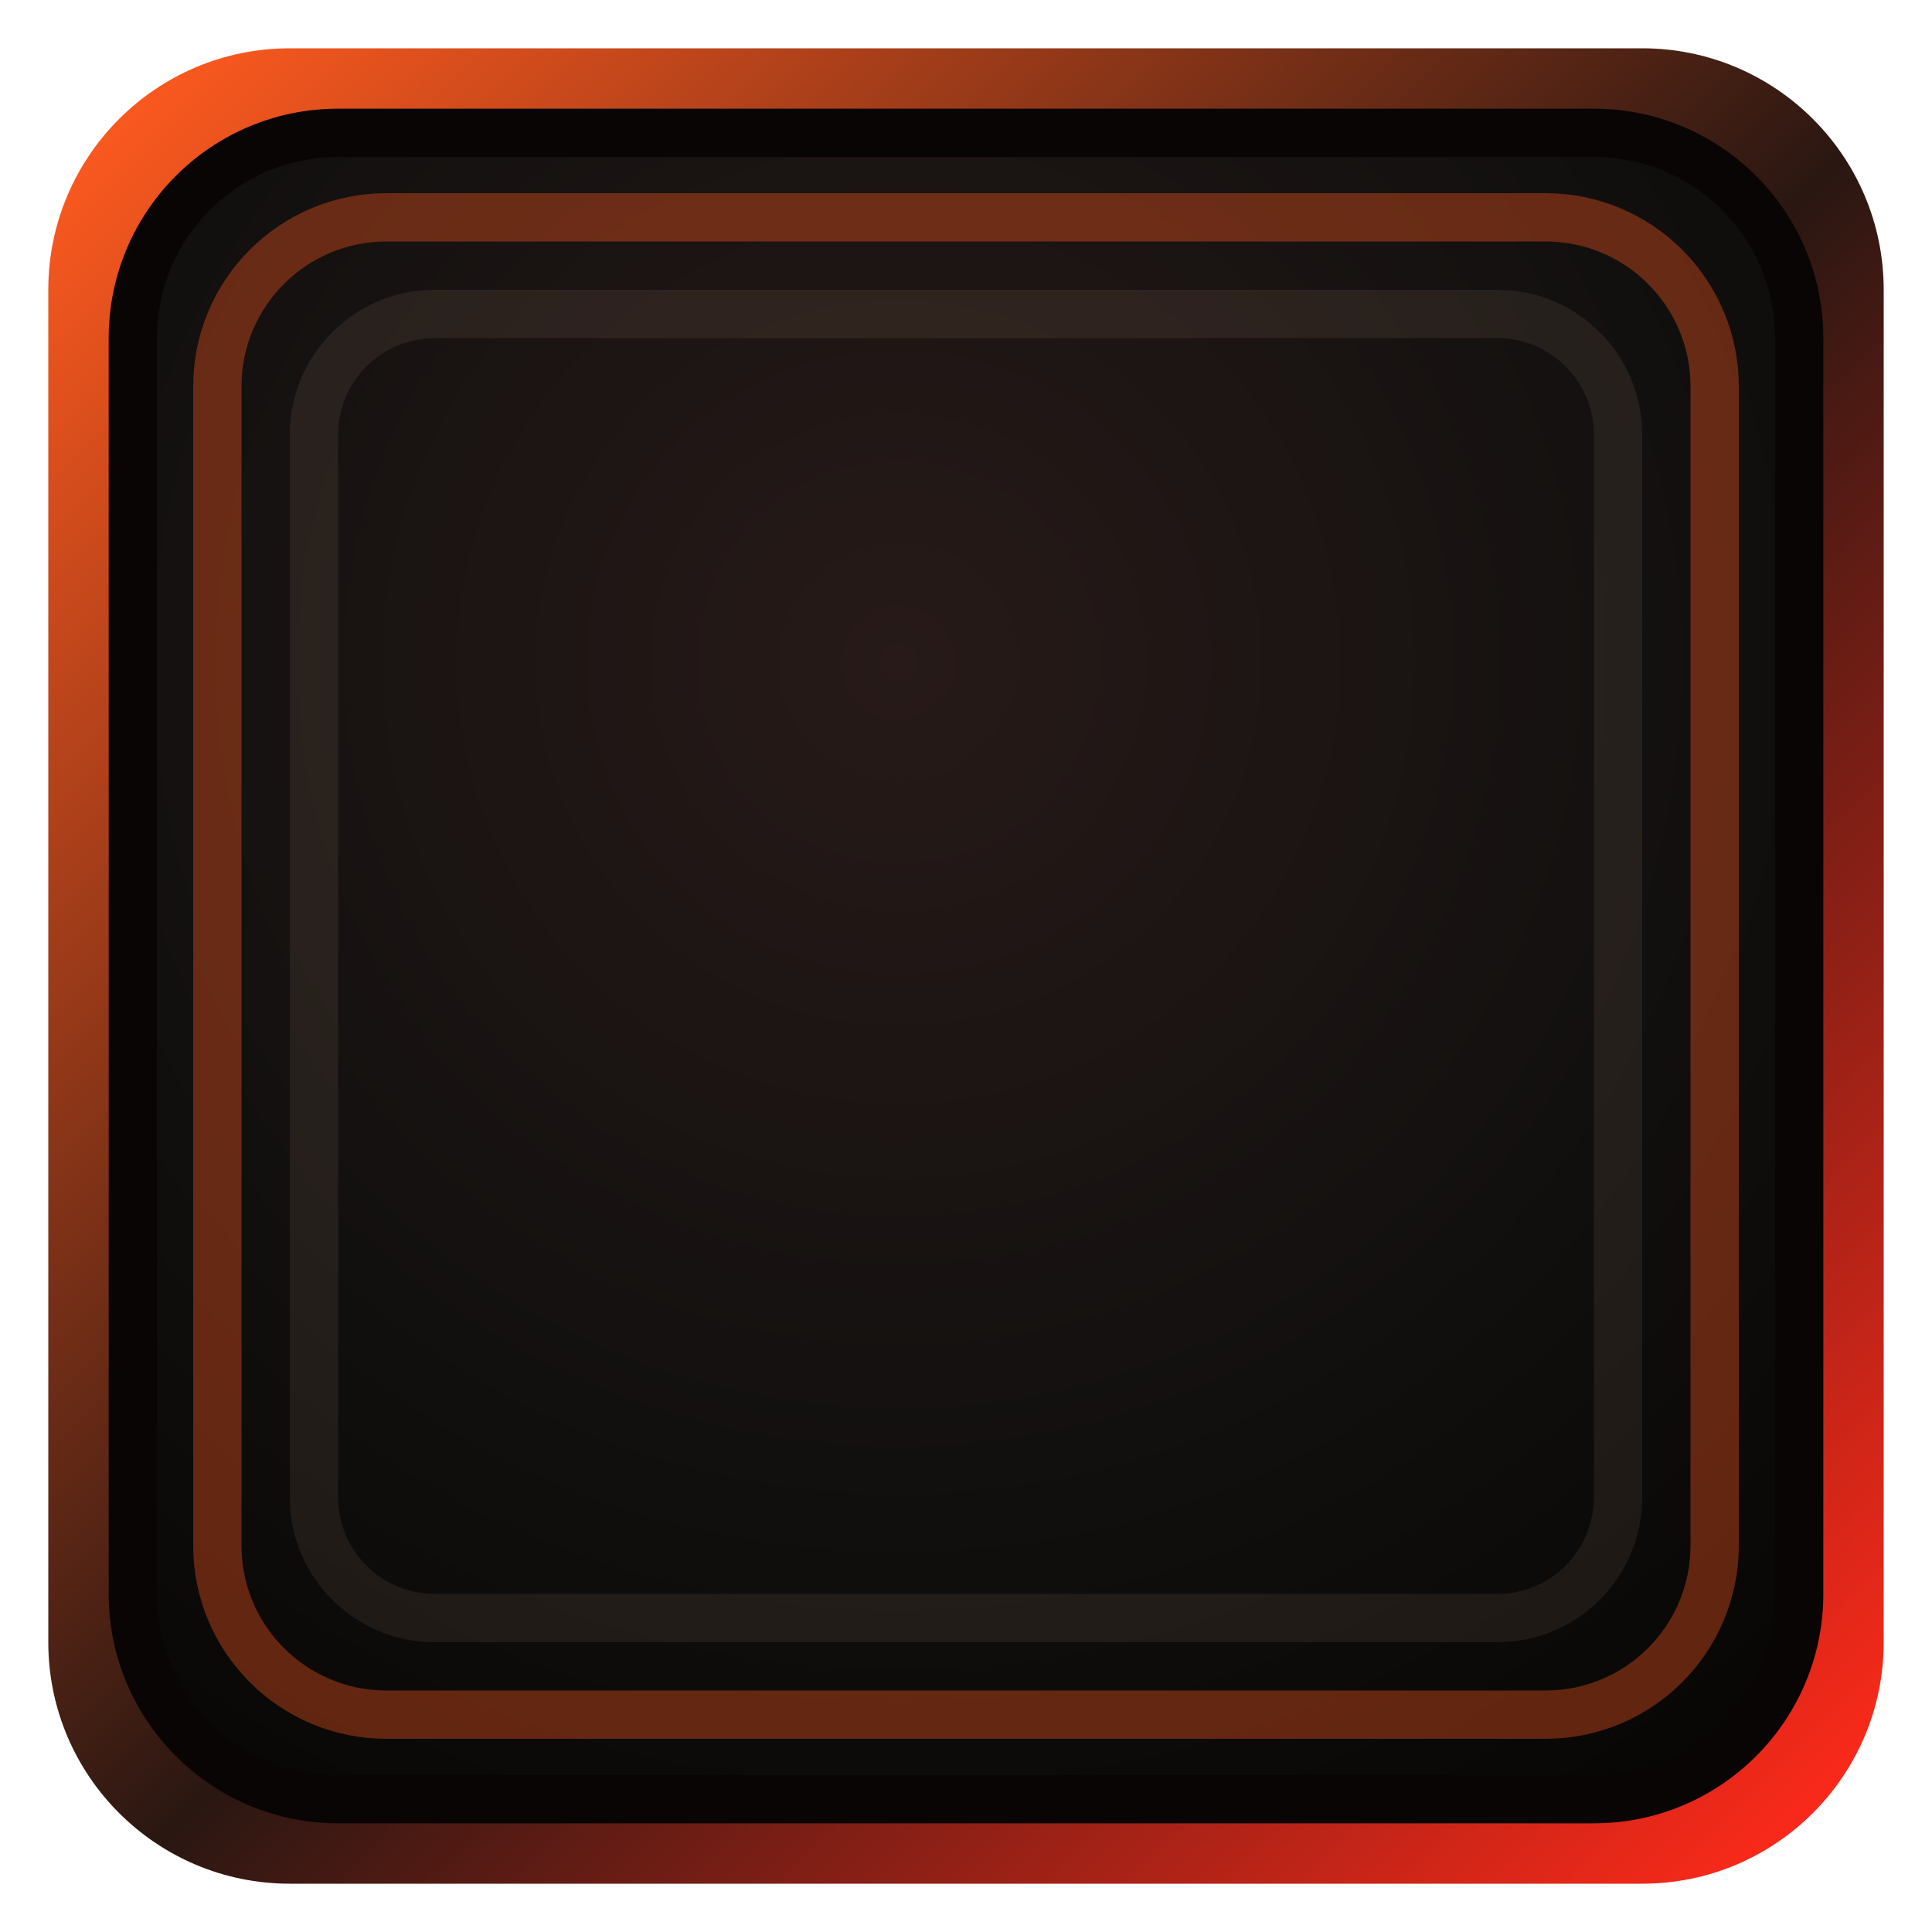
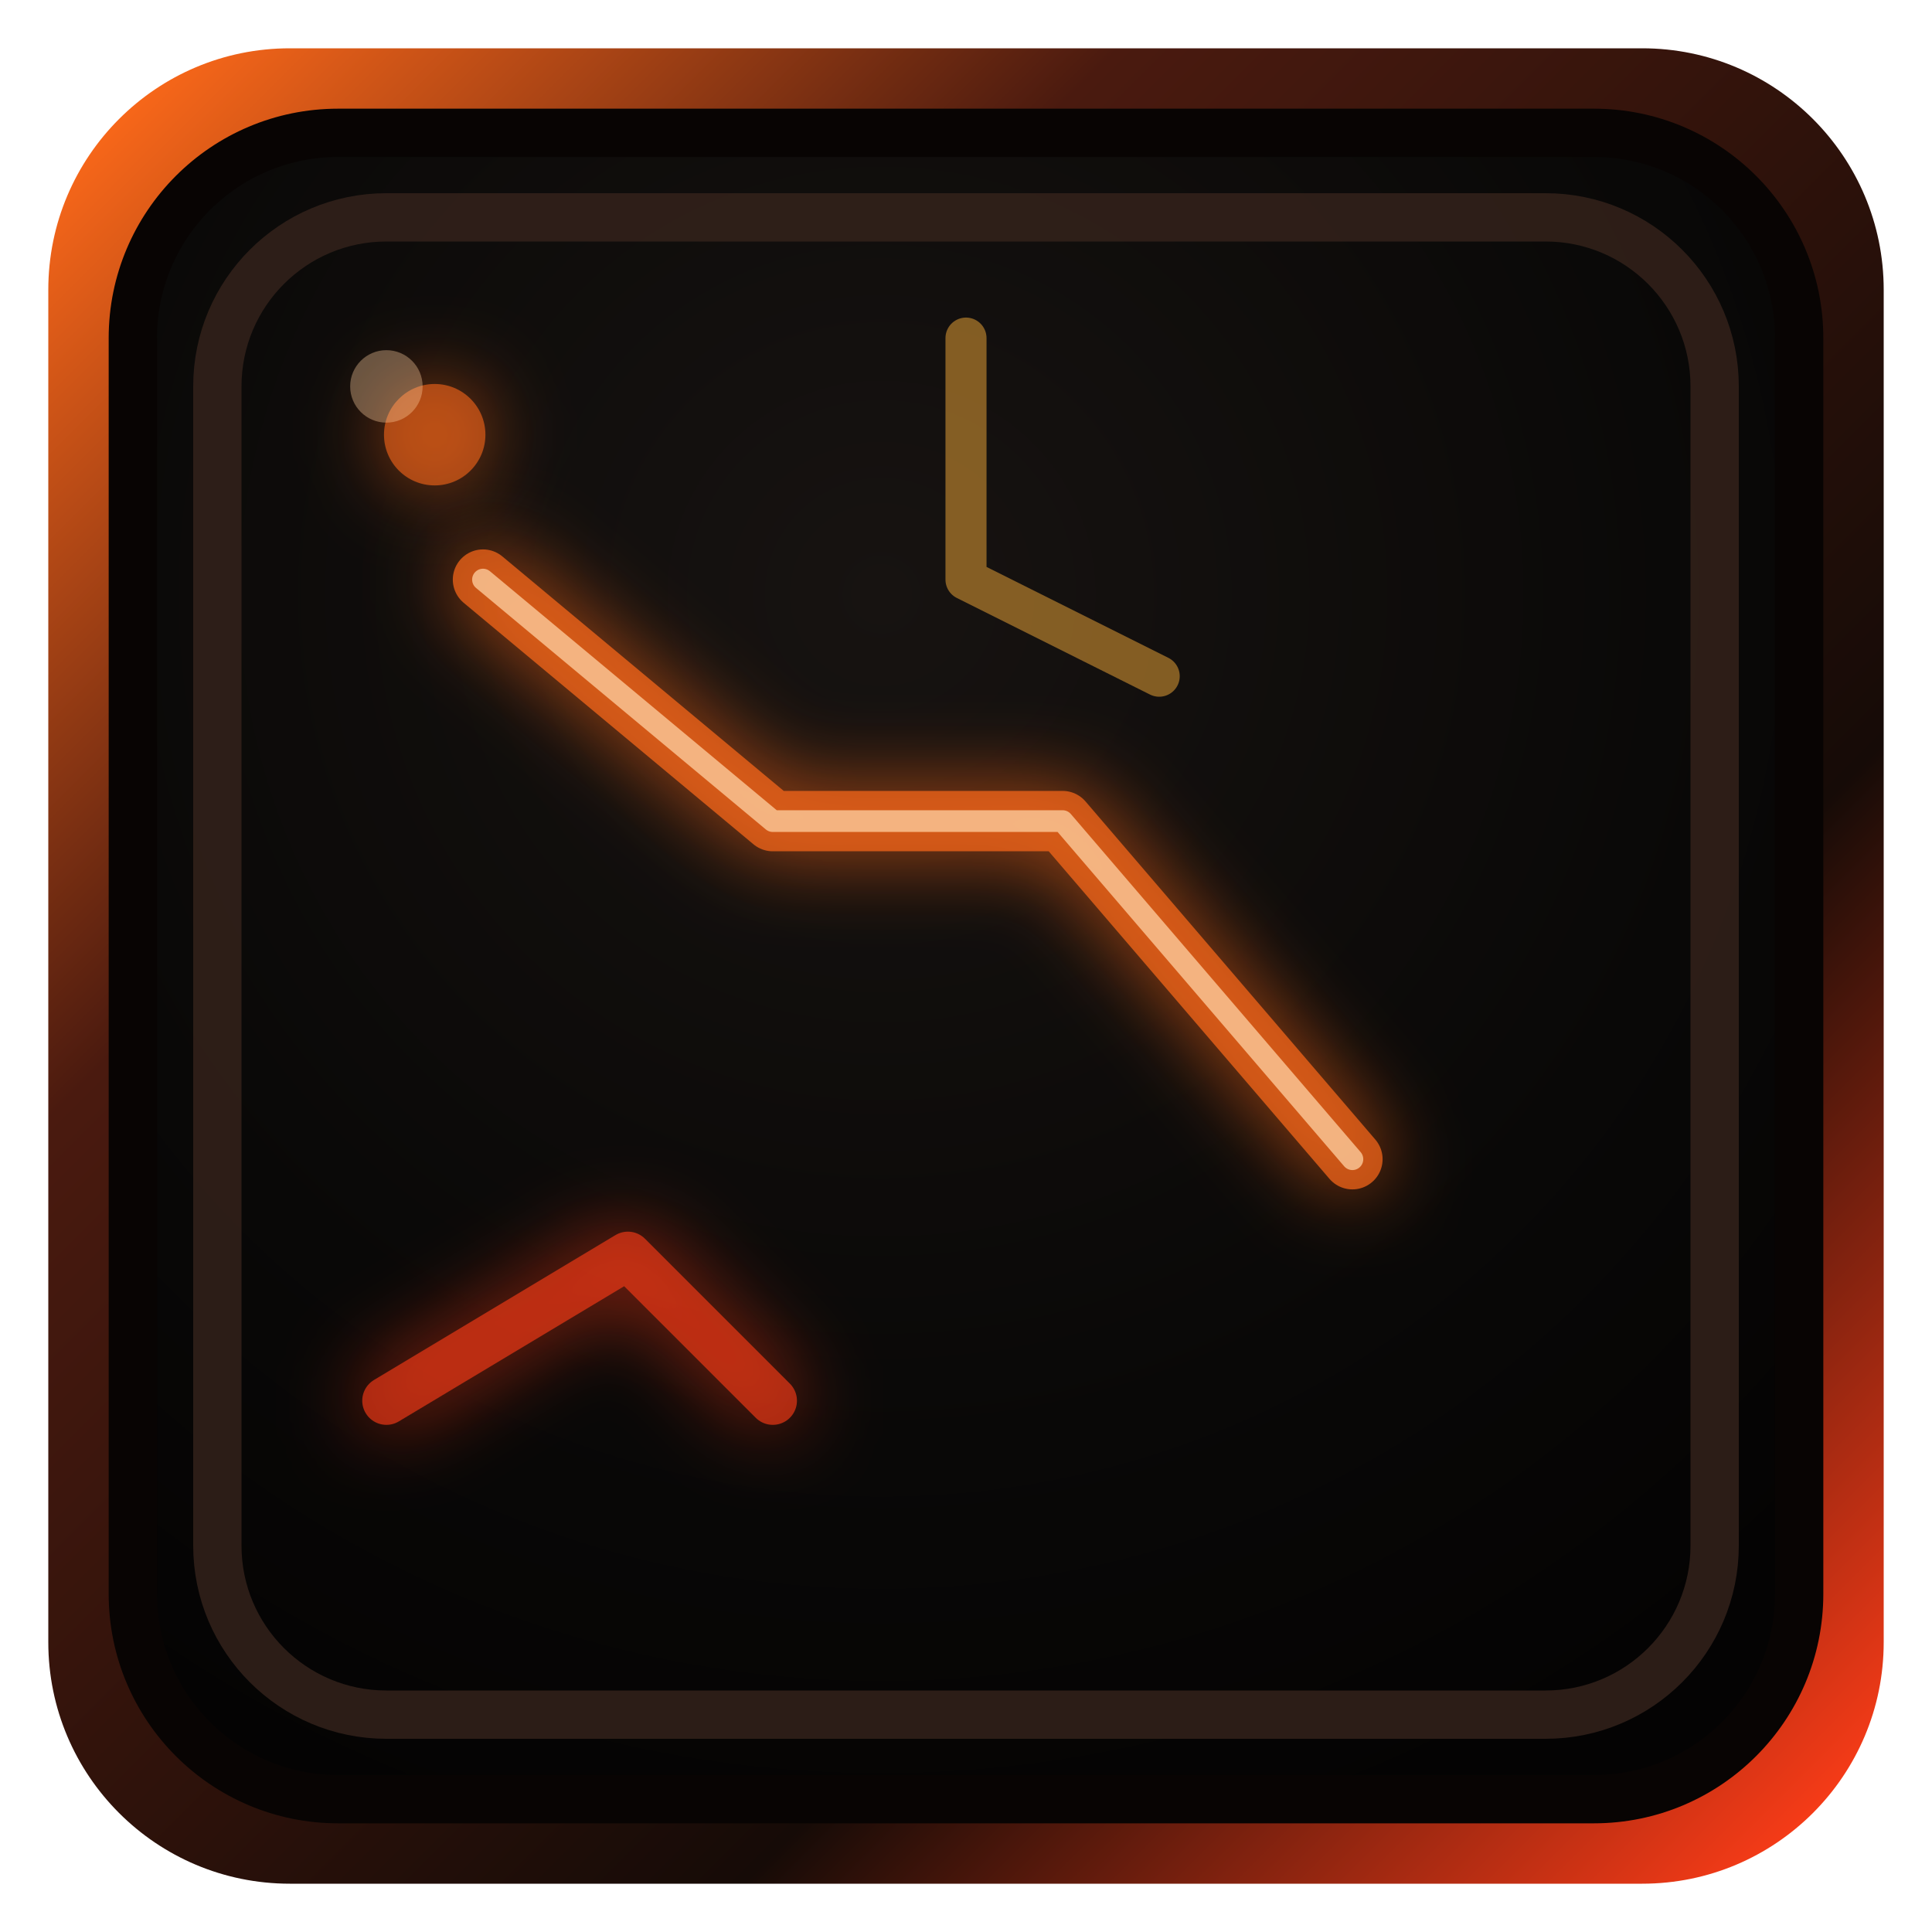
<svg xmlns="http://www.w3.org/2000/svg" width="40" height="40" viewBox="0 0 40 40" fill="none">
  <defs>
-     <linearGradient id="edge" x1="2" y1="2" x2="38" y2="38" gradientUnits="userSpaceOnUse">
-       <stop offset="0" stop-color="#FF5A1F" />
-       <stop offset="0.52" stop-color="#2A1712" />
-       <stop offset="1" stop-color="#FF2A1A" />
+     <linearGradient id="rim" x1="2" y1="2" x2="38" y2="38" gradientUnits="userSpaceOnUse">
+       <stop offset="0" stop-color="#FF6A1A" />
+       <stop offset="0.28" stop-color="#4A1A0F" />
+       <stop offset="0.7" stop-color="#160B07" />
+       <stop offset="1" stop-color="#FF3D18" />
    </linearGradient>
-     <radialGradient id="core" cx="0.46" cy="0.32" r="0.82">
-       <stop offset="0" stop-color="#271A18" />
-       <stop offset="0.58" stop-color="#12100F" />
-       <stop offset="1" stop-color="#070605" />
+     <radialGradient id="basalt" cx="0.45" cy="0.28" r="0.78">
+       <stop offset="0" stop-color="#171311" />
+       <stop offset="0.65" stop-color="#090807" />
+       <stop offset="1" stop-color="#040303" />
    </radialGradient>
+     <filter id="lavaGlow" x="-8" y="-8" width="56" height="56" color-interpolation-filters="sRGB">
+       <feGaussianBlur stdDeviation="0.85" result="blur" />
+       <feMerge>
+         <feMergeNode in="blur" />
+         <feMergeNode in="SourceGraphic" />
+       </feMerge>
+     </filter>
  </defs>
-   <rect x="1" y="1" width="38" height="38" rx="5" fill="url(#edge)" />
-   <rect x="2.75" y="2.75" width="34.5" height="34.5" rx="4.25" fill="url(#core)" stroke="#090504" stroke-width="1" />
-   <rect x="4.5" y="4.5" width="31" height="31" rx="3.5" stroke="#FF5A1F" stroke-opacity="0.36" stroke-width="1" />
-   <rect x="6.5" y="6.5" width="27" height="27" rx="2.5" stroke="#FFD2A3" stroke-opacity="0.08" stroke-width="1" />
+   <rect x="1" y="1" width="38" height="38" rx="5" fill="url(#rim)" />
+   <rect x="2.75" y="2.75" width="34.5" height="34.5" rx="4.25" fill="url(#basalt)" stroke="#080403" stroke-width="1" />
+   <rect x="4.5" y="4.5" width="31" height="31" rx="3.5" stroke="#35231B" stroke-opacity="0.82" stroke-width="1" />
+   <path d="M10 12 L16 17 L22 17 L28 24" stroke="#FF6A1A" stroke-width="1.25" stroke-linecap="round" stroke-linejoin="round" stroke-opacity="0.7" filter="url(#lavaGlow)" />
+   <path d="M10 12 L16 17 L22 17 L28 24" stroke="#FFD1A3" stroke-width="0.45" stroke-linecap="round" stroke-linejoin="round" stroke-opacity="0.75" />
+   <path d="M8 29 L13 26 L16 29" stroke="#FF3D18" stroke-width="1" stroke-linecap="round" stroke-linejoin="round" stroke-opacity="0.62" filter="url(#lavaGlow)" />
+   <path d="M20 7 L20 12 L24 14" stroke="#FFB13B" stroke-width="0.85" stroke-linecap="round" stroke-linejoin="round" stroke-opacity="0.48" />
+   <circle cx="9" cy="9" r="1.05" fill="#FF6A1A" fill-opacity="0.58" filter="url(#lavaGlow)" />
+   <circle cx="8" cy="8" r="0.75" fill="#FFD1A3" fill-opacity="0.36" />
</svg>
